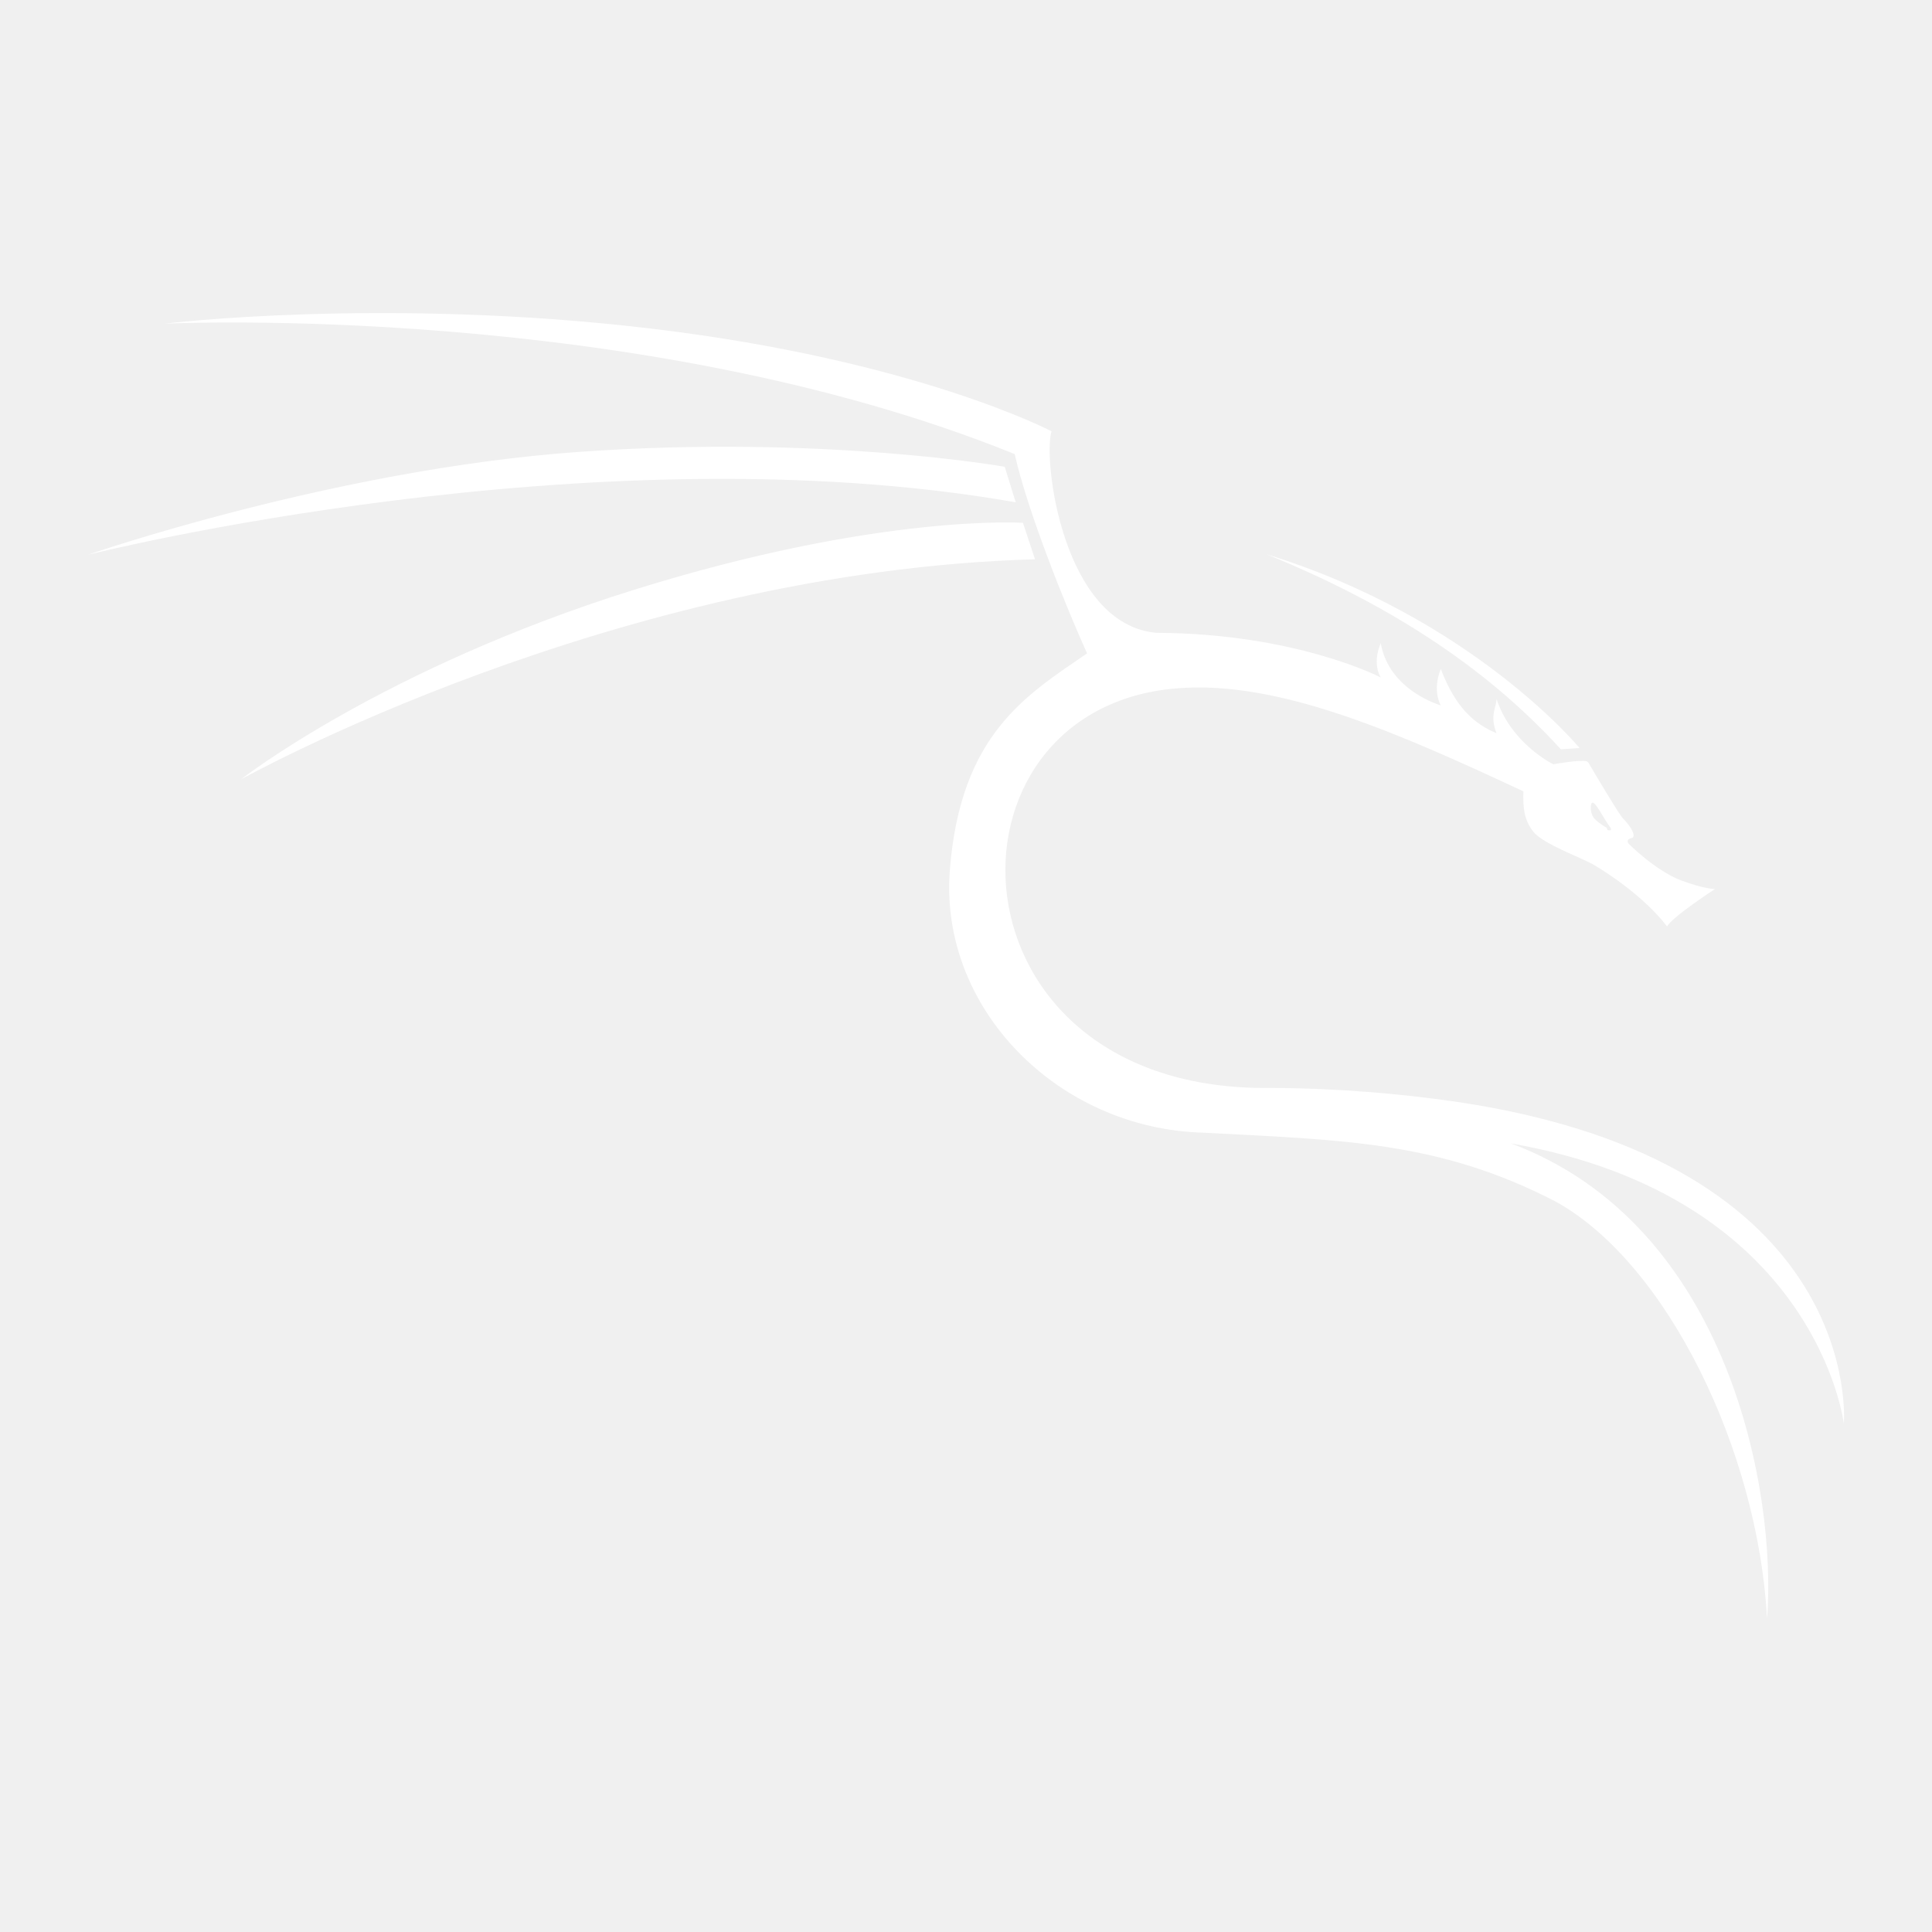
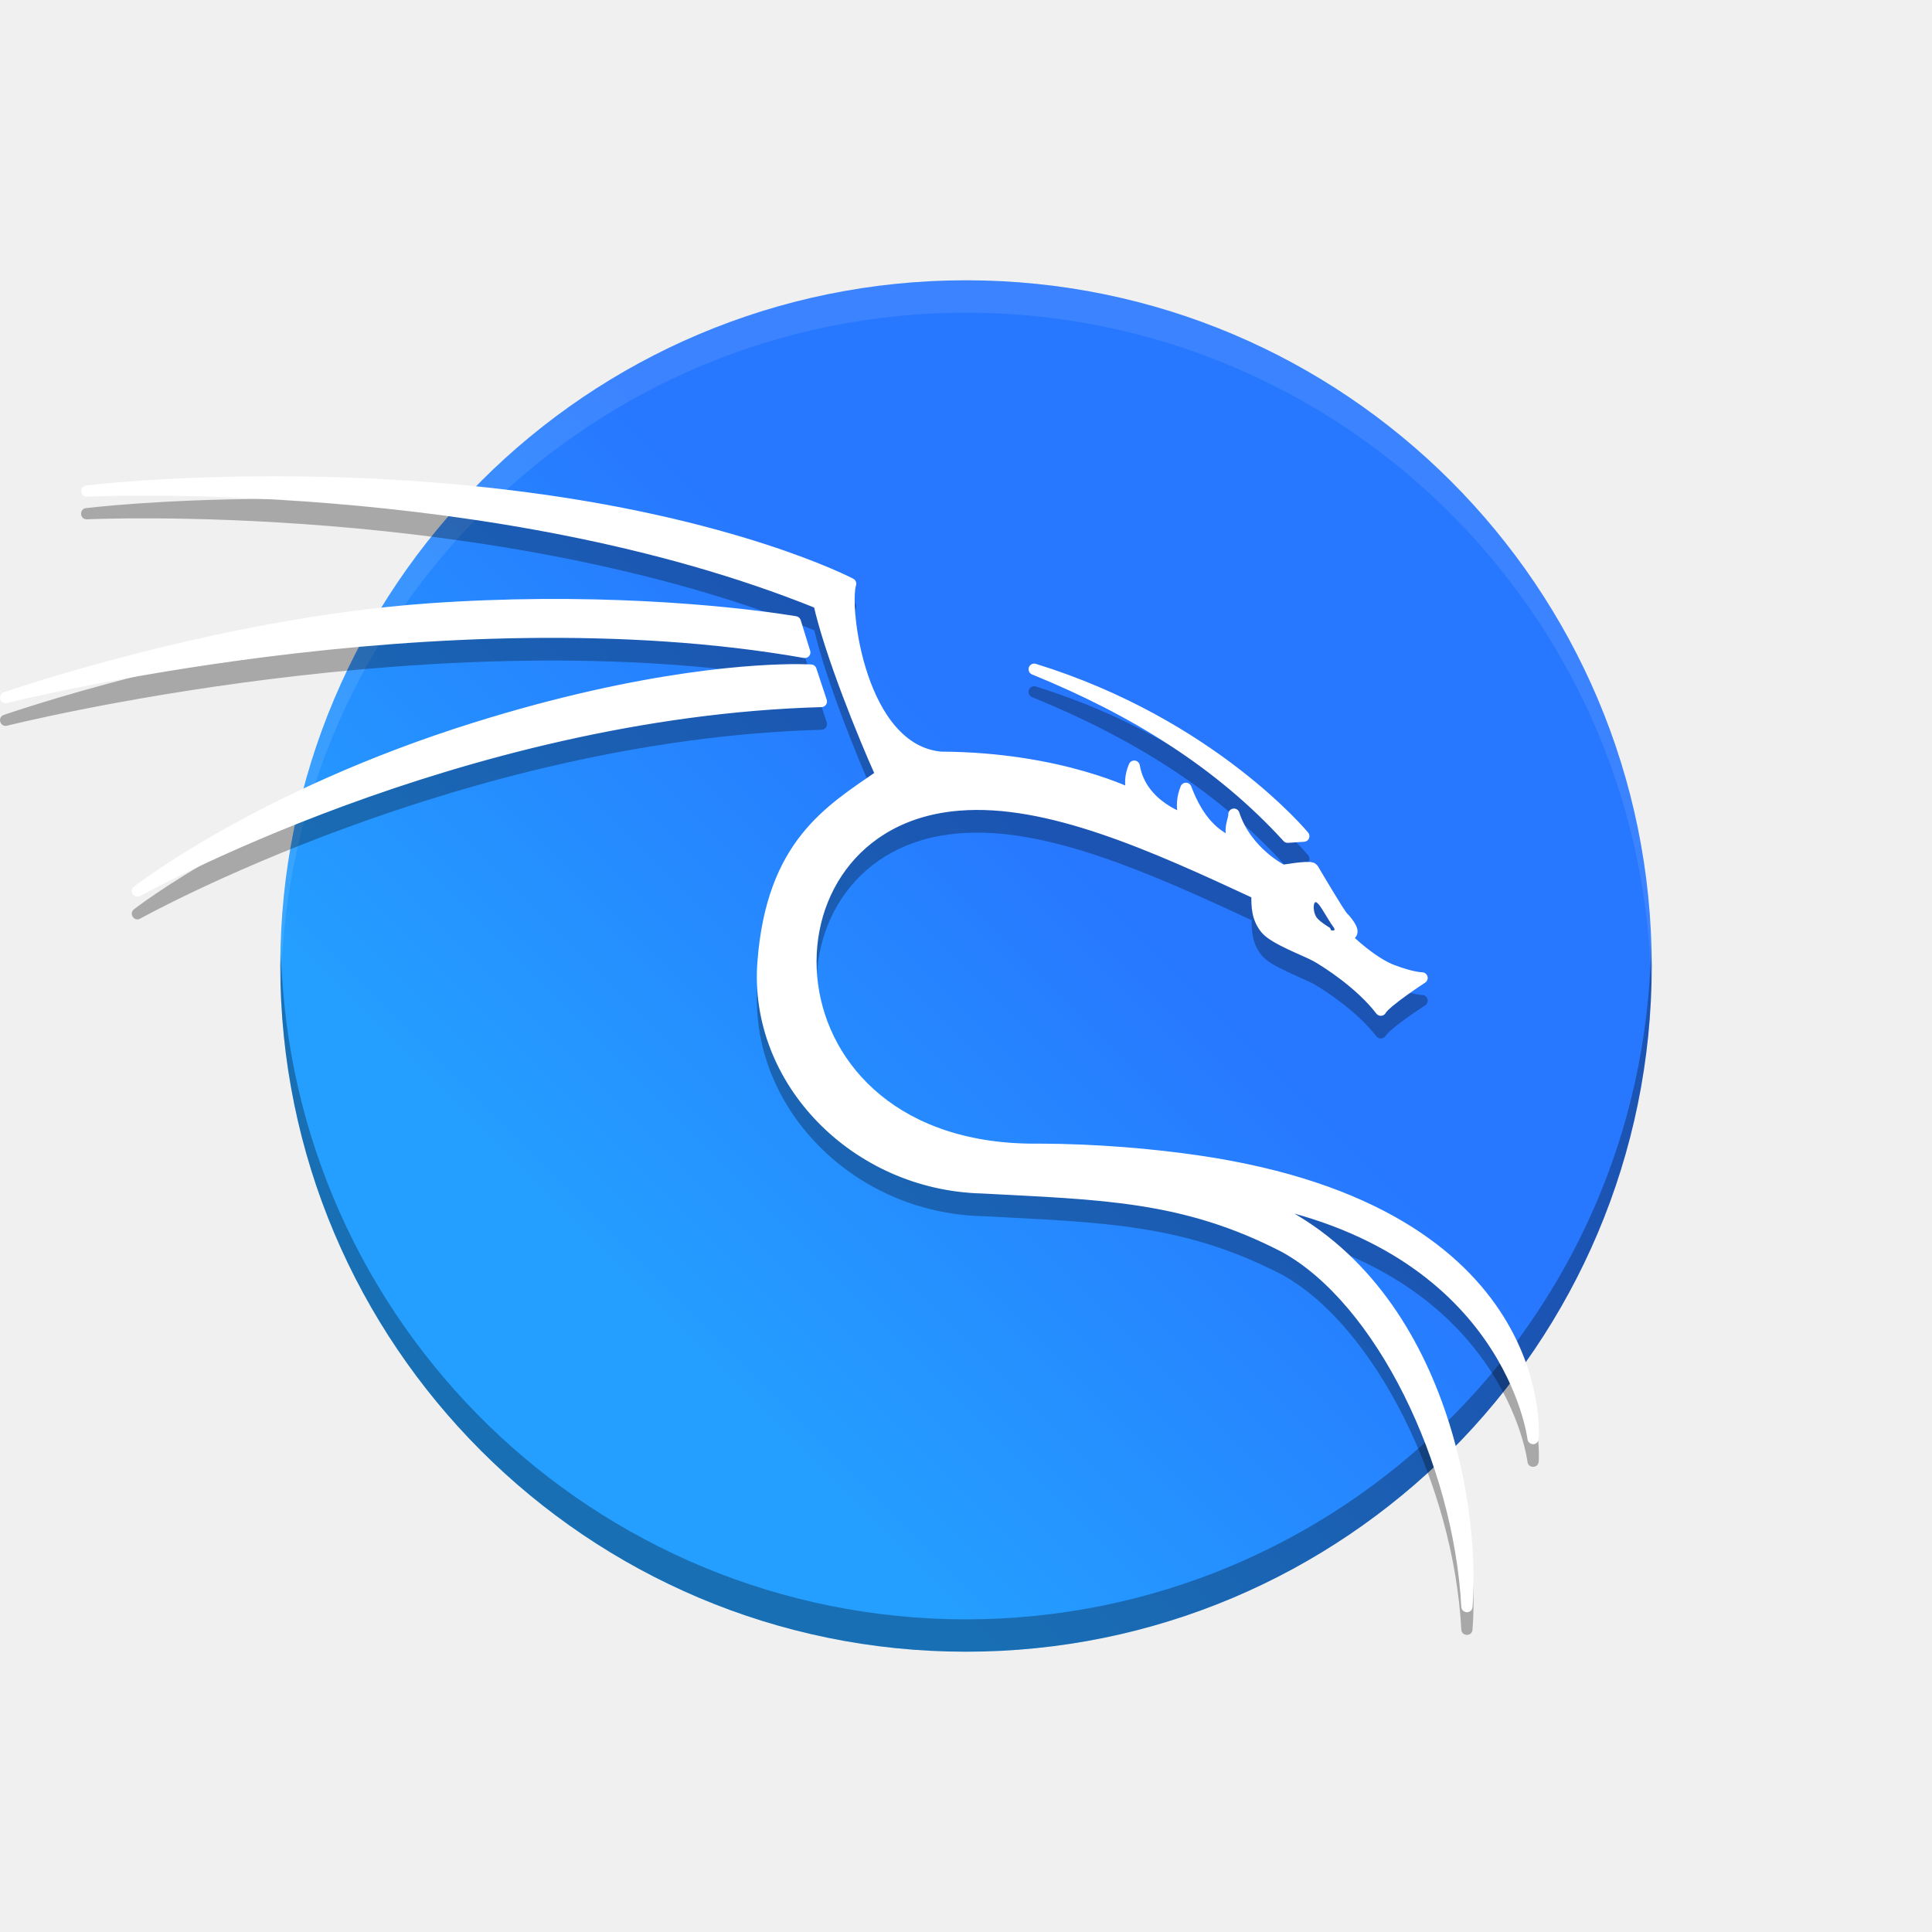
- <svg xmlns="http://www.w3.org/2000/svg" id="Shape_1_1_" enable-background="new 0 0 128 128" version="1.1" viewBox="0 0 128 128">
-   <path d="m67.773 34.639s-9.554-0.636-25.824 4.455c-16.581 5.188-25.985 12.542-25.985 12.542s24.713-13.798 52.608-14.582zm35.637 15.003 1.242-0.081s-7.116-8.634-20.738-12.84c7.657 3.112 14.322 7.237 19.496 12.921zm2.033 3.587c0.191-0.331 0.807 1.052 1.276 1.633 0.02 0.116 0.053 0.187-0.219 0.131-0.023-0.119-0.062-0.154-0.062-0.154s-0.655-0.39-0.856-0.666c-0.201-0.277-0.237-0.76-0.139-0.944zm16.716 41.101s1.511-17.345-25.739-21.343c-3.454-0.507-7.822-0.897-12.24-0.908-21.841 0.289-22.637-25.191-6.179-26.476 6.821-0.563 14.965 3.117 22.928 6.824-0.03 0.989 0.011 1.868 0.661 2.68 0.649 0.812 3.144 1.697 3.942 2.155 0.797 0.458 3.351 2.081 4.916 4.118 0.339-0.635 3.174-2.48 3.174-2.48s-0.679 0.015-2.259-0.576c-1.58-0.59-3.454-2.377-3.499-2.48-0.044-0.103-0.074-0.266 0.295-0.34 0.28-0.236-0.355-1.004-0.635-1.284-0.28-0.28-2.155-3.469-2.199-3.542-0.044-0.074-0.059-0.148-0.192-0.236-0.413-0.133-2.229 0.192-2.229 0.192s-2.792-1.371-3.755-4.329c0.014 0.518-0.479 1.083 0 2.273-1.456-0.616-2.707-1.666-3.693-4.262-0.587 1.476 0 2.415 0 2.415s-3.429-0.958-3.977-4.12c-0.602 1.419 0 2.273 0 2.273s-5.59-2.917-14.877-2.959c-6.218-0.57-7.513-11.509-6.936-13.351 0 0-8.969-4.727-26.624-6.815-17.655-2.088-32.134-0.315-32.134-0.315s31.269-1.501 56.319 8.641c0.852 3.809 3.413 10.152 4.793 13.202-3.948 2.73-8.4 5.296-9.093 14.4-0.693 9.103 7.134 17.111 16.839 17.358 9.216 0.491 15.583 0.561 23.302 4.562 7.367 4.073 13.407 16.485 14.005 27.648 0.646-8.282-2.462-26.093-16.967-31.501 20.272 3.547 22.055 18.576 22.055 18.576zm-54.864-61.051-0.729-2.353s-12.036-2.137-28.218-0.987c-16.182 1.15-32.521 6.815-32.521 6.815s33.431-8.412 61.468-3.475" fill="#fff" />
+ <svg xmlns="http://www.w3.org/2000/svg" version="1" viewBox="0 0 256 256">
+   <defs>
+     <linearGradient id="a" x1="211.18" x2="349.73" y1="370.82" y2="232.27" gradientTransform="matrix(.85656 0 0 .85656 13.706 39.131)" gradientUnits="userSpaceOnUse">
+       <stop stop-color="#249eff" offset="0" />
+       <stop stop-color="#2777ff" offset="1" />
+     </linearGradient>
+   </defs>
+   <g transform="matrix(.5 0 0 .5 -7.2698 -1.205)" stroke-width=".808">
+     <circle cx="270.54" cy="258.41" r="181.72" fill="url(#a)" />
+     <path d="m452.08 253.39a181.72 181.72 0 0 1-181.54 178.17 181.72 181.72 0 0 1-181.54-176.71 181.72 181.72 0 0 0-0.177 3.555 181.72 181.72 0 0 0 181.72 181.72 181.72 181.72 0 0 0 181.72-181.72 181.72 181.72 0 0 0-0.177-5.019z" opacity=".3" />
+     <path d="m270.54 76.691a181.72 181.72 0 0 0-181.72 181.72 181.72 181.72 0 0 0 0.177 5.011 181.72 181.72 0 0 1 181.54-178.16 181.72 181.72 0 0 1 181.54 176.7 181.72 181.72 0 0 0 0.177-3.547 181.72 181.72 0 0 0-181.72-181.72z" fill="#fff" opacity=".1" />
+   </g>
+   <path d="m35.971 66.11c-14.711 0.017-24.428 1.201-24.509 1.211-3.3e-4 4e-5 -0.056 5e-3 -0.056 5e-3 -0.96 0.11-0.838 1.541 0.127 1.487 0 0 53.49-2.527 96.365 14.705 1.53 6.545 5.569 16.576 7.956 21.908-3.249 2.23-6.734 4.493-9.601 8.085-3.01 3.77-5.285 8.973-5.891 16.93-1.229 16.138 12.612 30.266 29.732 30.702 15.874 0.845 26.668 0.962 39.806 7.771 6.136 3.397 11.851 10.38 16.119 18.909 4.271 8.534 7.104 18.602 7.612 28.098 0.048 0.933 1.419 0.95 1.49 0.019 2e-3 -0.029-1e-3 -0.069 1e-3 -0.098 0.551-7.271-0.522-18.524-4.881-29.23-3.651-8.967-9.682-17.505-18.955-22.86 13.328 3.639 20.957 10.404 25.343 16.584 5.032 7.091 5.776 13.403 5.771 13.368 0.106 0.892 1.408 0.872 1.485-0.023 0 0 0.662-7.737-4.677-16.26-5.338-8.524-16.671-17.842-40.297-21.308-5.984-0.878-13.537-1.553-21.19-1.572-4e-3 -3e-5 -8e-3 -3e-5 -0.012 0-18.521 0.245-27.858-10.312-29.312-21.14-0.727-5.414 0.544-10.898 3.689-15.148 3.145-4.249 8.15-7.292 15.047-7.831h3e-3c11.324-0.934 25.134 5.189 38.716 11.509-0.013 1.569 0.126 3.152 1.272 4.586 0.768 0.96 2.153 1.627 3.563 2.293 1.41 0.666 2.861 1.269 3.437 1.6 1.309 0.751 5.675 3.552 8.248 6.902 0.33 0.431 0.995 0.376 1.251-0.103 0.013-0.025 0.405-0.476 0.921-0.908 0.516-0.432 1.171-0.924 1.81-1.384 1.276-0.919 2.484-1.706 2.484-1.706 0.629-0.41 0.328-1.387-0.423-1.372 0 0-0.183 0.01-0.77-0.102-0.586-0.112-1.518-0.347-2.844-0.843-1.22-0.456-2.678-1.443-3.802-2.336-0.562-0.446-1.046-0.868-1.388-1.185-0.041-0.038-0.058-0.056-0.095-0.091 0.357-0.321 0.406-0.835 0.334-1.158-0.074-0.33-0.218-0.598-0.379-0.858-0.322-0.521-0.732-0.985-1.016-1.269l-1e-3 -1e-3c0.041 0.041-0.084-0.105-0.21-0.289-0.127-0.185-0.289-0.434-0.473-0.723-0.366-0.576-0.816-1.309-1.253-2.031-0.874-1.444-1.663-2.786-1.739-2.914-1e-3 -2e-3 -0.19-0.4-0.557-0.645-0.058-0.038-0.12-0.069-0.187-0.09-0.414-0.133-0.742-0.102-1.167-0.08-0.425 0.022-0.896 0.072-1.343 0.129-0.747 0.095-1.211 0.18-1.413 0.215-0.505-0.266-4.454-2.454-5.904-6.91-0.268-0.817-1.478-0.609-1.456 0.251 8e-3 0.293-0.435 1.165-0.339 2.485-1.754-1.057-3.264-2.737-4.578-6.197-0.241-0.638-1.141-0.645-1.393-0.011-0.503 1.266-0.534 2.325-0.432 3.147-1.666-0.784-4.395-2.508-4.989-5.934-0.128-0.733-1.132-0.849-1.423-0.164-0.49 1.155-0.534 2.112-0.451 2.882-3.105-1.332-11.658-4.447-24.422-4.516-2.463-0.226-4.421-1.459-6.029-3.308-1.608-1.849-2.829-4.313-3.694-6.865-0.865-2.552-1.376-5.19-1.607-7.366-0.231-2.176-0.134-3.975 0.027-4.491 0.108-0.344-0.045-0.716-0.364-0.884 0 0-15.609-8.211-46.122-11.82-11.441-1.353-22.105-1.767-30.969-1.757zm35.634 16.26c-4.649 0.035-9.64 0.208-14.884 0.581-28.013 1.991-56.215 11.778-56.215 11.778-0.902 0.311-0.498 1.664 0.427 1.43 0 0 57.52-14.436 105.57-5.974 0.043 0.008 0.086 0.012 0.129 0.012h2e-3c0.503-2.05e-4 0.862-0.487 0.713-0.968l-1.256-4.053c-0.083-0.267-0.308-0.466-0.583-0.515 0 0-13.758-2.442-33.902-2.291-2e-3 -1e-5 -4e-3 -1e-5 -0.006 0zm34.155 8.632c-4.944-0.021-20.157 0.602-43.008 7.752-28.677 8.973-44.999 21.73-44.999 21.73-0.719 0.569 0.022 1.683 0.824 1.239 0 0 42.461-23.682 90.28-25.026 0.5-0.014 0.844-0.506 0.688-0.98l-1.374-4.159c-0.095-0.289-0.356-0.49-0.659-0.511 0 0-0.609-0.04-1.75-0.045zm31.266-0.069c-0.732 0.011-1.013 0.96-0.404 1.367h1e-3c0.044 0.029 0.091 0.054 0.14 0.073 13.114 5.332 24.488 12.379 33.304 22.066 8e-3 9e-3 0.016 0.017 0.024 0.025l1e-3 1e-3c0.152 0.152 0.362 0.231 0.576 0.217l2.14-0.14c0.607-0.04 0.914-0.75 0.527-1.22 0 0-12.389-15.014-36.01-22.331-3e-3 -1e-3 -5e-3 -3e-3 -8e-3 -4e-3 -0.012-0.004-0.024-0.009-0.036-0.013-7e-3 -0.003-0.014-0.004-0.021-0.007-0.076-0.024-0.155-0.036-0.234-0.035zm37.34 31.613c0.429 0.086 1.238 1.678 1.981 2.815 0.065 0.092 0.132 0.191 0.194 0.269 0 7e-3 1e-3 0.012 6e-3 0.019 0.084 0.12 0.168 0.244 0.248 0.344 0.041 0.238 0.108 0.383-0.448 0.269-0.047-0.244-0.127-0.315-0.127-0.315s-1.343-0.798-1.755-1.365c-0.412-0.567-0.484-1.558-0.283-1.934 0.049-0.084 0.111-0.115 0.184-0.101z" color="#000000" color-rendering="auto" dominant-baseline="auto" image-rendering="auto" opacity=".3" shape-rendering="auto" solid-color="#000000" stroke-width=".5" style="font-feature-settings:normal;font-variant-alternates:normal;font-variant-caps:normal;font-variant-ligatures:normal;font-variant-numeric:normal;font-variant-position:normal;isolation:auto;mix-blend-mode:normal;shape-padding:0;text-decoration-color:#000000;text-decoration-line:none;text-decoration-style:solid;text-indent:0;text-orientation:mixed;text-transform:none;white-space:normal" />
+   <g transform="matrix(.5 0 0 .5 1.0075 -.00020183)" fill="#fff">
+     <path d="m69.929 127.71c-29.464 0.034-48.949 2.421-48.949 2.421s107.73-5.171 194.03 29.769c2.934 13.122 11.759 34.976 16.513 45.481-13.602 9.404-28.94 18.249-31.328 49.612-2.388 31.362 24.576 58.947 58.013 59.798 31.751 1.691 53.688 1.932 80.277 15.718 25.38 14.034 46.192 56.794 48.251 95.252 2.224-28.534-8.485-89.895-58.453-108.53 69.826 12.219 75.982 63.973 75.984 63.994 0 0 5.206-59.754-88.677-73.531-11.899-1.746-26.947-3.09-42.168-3.128-75.246 0.995-77.989-86.786-21.288-91.218 23.499-1.939 51.556 10.738 78.986 23.512-0.102 3.407 0.041 6.434 2.279 9.231 2.237 2.797 10.832 5.847 13.579 7.423 2.746 1.576 11.545 7.171 16.937 14.189 1.169-2.187 10.933-8.543 10.933-8.543s-2.339 0.051-7.781-1.983c-5.443-2.034-11.9-8.188-12.053-8.543-0.152-0.356-0.255-0.916 1.017-1.171 0.966-0.813-1.221-3.458-2.187-4.423-0.966-0.966-7.425-11.95-7.577-12.204-0.152-0.254-0.204-0.509-0.661-0.815-1.424-0.458-7.68 0.661-7.68 0.661s-9.621-4.725-12.937-14.913c0.048 1.784-1.65 3.734 0 7.833-5.016-2.122-9.325-5.742-12.723-14.685-2.023 5.087 0 8.322 0 8.322s-11.811-3.302-13.701-14.195c-2.074 4.89 0 7.832 0 7.832s-19.258-10.048-51.255-10.194c-21.422-1.965-25.882-39.65-23.897-45.994 0 0-30.899-16.285-91.723-23.479-22.809-2.698-44.081-3.524-61.76-3.504zm71.276 32.521c-9.27 0.07-19.22 0.416-29.674 1.159-55.751 3.963-112.04 23.477-112.04 23.477s115.18-28.98 211.77-11.971h2e-3l-2.512-8.106s-27.374-4.862-67.542-4.559zm68.293 17.263c-9.75-0.041-40.02 1.185-85.564 15.436-57.124 17.874-89.522 43.21-89.522 43.21s85.141-47.539 181.24-50.24l-2.749-8.318s-1.156-0.078-3.406-0.087zm62.559-0.139c26.38 10.723 49.34 24.931 67.165 44.514l2e-3 2e-3 4.279-0.28s-24.518-29.746-71.447-44.236zm72.712 57.183 5.25 3.867c0.658-1.141 3.31 6.065 4.923 8.067 0.068 0.4-2.681 3.612-3.616 3.42-0.079-0.411-4.349-1.645-4.349-1.645s-4.853-2.932-5.545-3.885c-0.693-0.953 3.001-9.193 3.338-9.824z" stroke="#fff" stroke-linejoin="round" stroke-width="2.986" />
+     <path d="m69.929 127.71c-29.464 0.034-48.949 2.421-48.949 2.421s107.73-5.171 194.03 29.769c2.934 13.122 11.759 34.976 16.513 45.481-13.602 9.404-28.94 18.249-31.328 49.612-2.388 31.362 24.576 58.947 58.013 59.798 31.751 1.691 53.688 1.932 80.277 15.718 25.38 14.034 46.192 56.794 48.251 95.252 2.224-28.534-8.485-89.895-58.453-108.53 69.826 12.219 75.982 63.973 75.984 63.994 0 0 5.206-59.754-88.677-73.531-11.899-1.746-26.947-3.09-42.168-3.128-75.246 0.995-77.989-86.786-21.288-91.218 23.499-1.939 51.556 10.738 78.986 23.512-0.102 3.407 0.04 6.434 2.279 9.231 2.237 2.797 10.832 5.847 13.579 7.423 2.746 1.576 11.545 7.171 16.937 14.189 1.169-2.187 10.933-8.543 10.933-8.543s-2.339 0.051-7.781-1.983c-5.443-2.034-11.9-8.188-12.053-8.543-0.152-0.356-0.255-0.916 1.017-1.171 0.966-0.813-1.221-3.458-2.187-4.423-0.966-0.966-7.425-11.95-7.577-12.204-0.152-0.254-0.204-0.509-0.661-0.815-1.424-0.458-7.68 0.661-7.68 0.661s-9.621-4.725-12.937-14.913c0.048 1.784-1.65 3.734 0 7.833-5.016-2.122-9.325-5.742-12.723-14.685-2.023 5.087 0 8.322 0 8.322s-11.811-3.302-13.701-14.195c-2.074 4.89 0 7.832 0 7.832s-19.258-10.048-51.255-10.194c-21.422-1.965-25.882-39.65-23.897-45.994 0 0-30.899-16.285-91.723-23.479-22.809-2.698-44.081-3.524-61.76-3.504zm71.276 32.521c-9.27 0.07-19.22 0.416-29.674 1.159-55.751 3.963-112.04 23.477-112.04 23.477s115.18-28.98 211.77-11.971h2e-3l-2.512-8.106s-27.373-4.559-67.542-4.559zm68.293 17.263c-9.75-0.041-40.02 1.185-85.564 15.436-57.124 17.874-89.522 43.21-89.522 43.21s85.141-47.539 181.24-50.24l-2.749-8.318s-1.156-0.078-3.406-0.087zm62.559-0.139c26.38 10.723 49.34 24.931 67.165 44.514l2e-3 2e-3 4.279-0.28s-24.518-29.746-71.446-44.236zm74.662 61.731c0.858 0.173 2.478 3.357 3.964 5.631 0.131 0.185 0.264 0.381 0.389 0.537 2e-3 0.014 3e-3 0.023 6e-3 0.037 0.168 0.24 0.337 0.489 0.498 0.688 0.081 0.476 0.216 0.766-0.896 0.537-0.094-0.489-0.255-0.63-0.255-0.63s-2.686-1.598-3.509-2.732c-0.824-1.133-0.969-3.115-0.568-3.867 0.098-0.17 0.224-0.23 0.371-0.2z" />
+   </g>
</svg>
